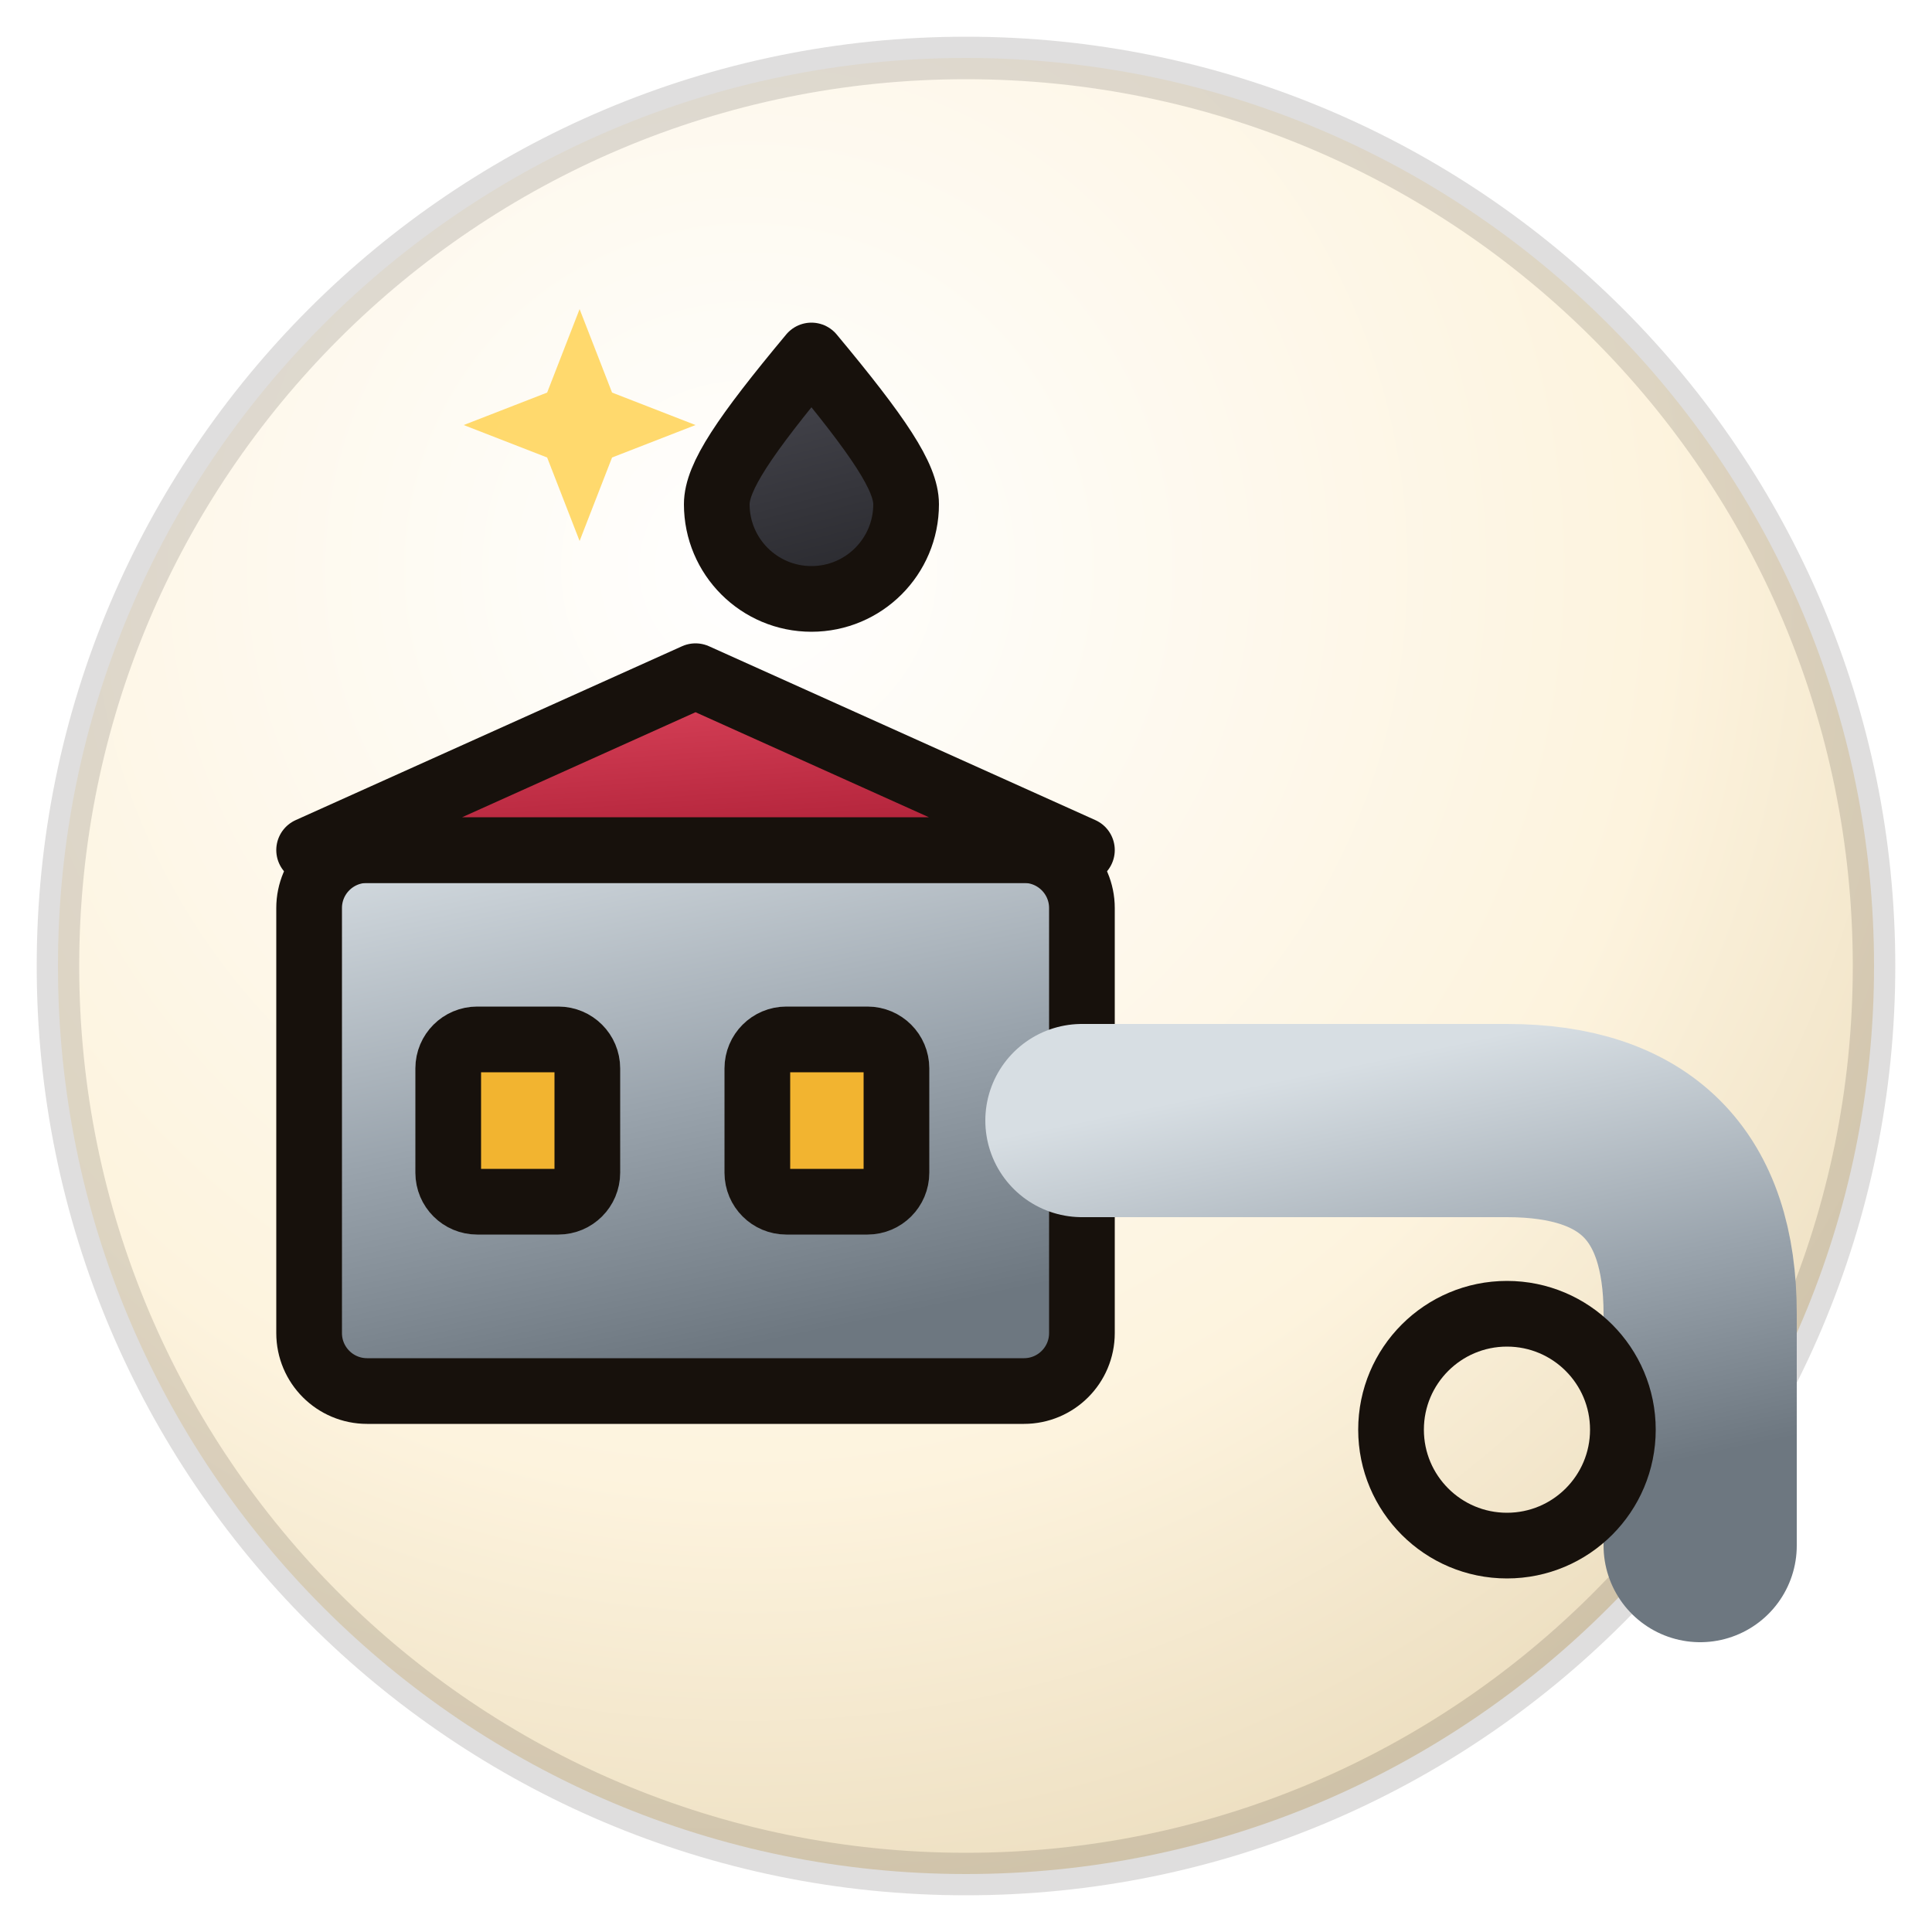
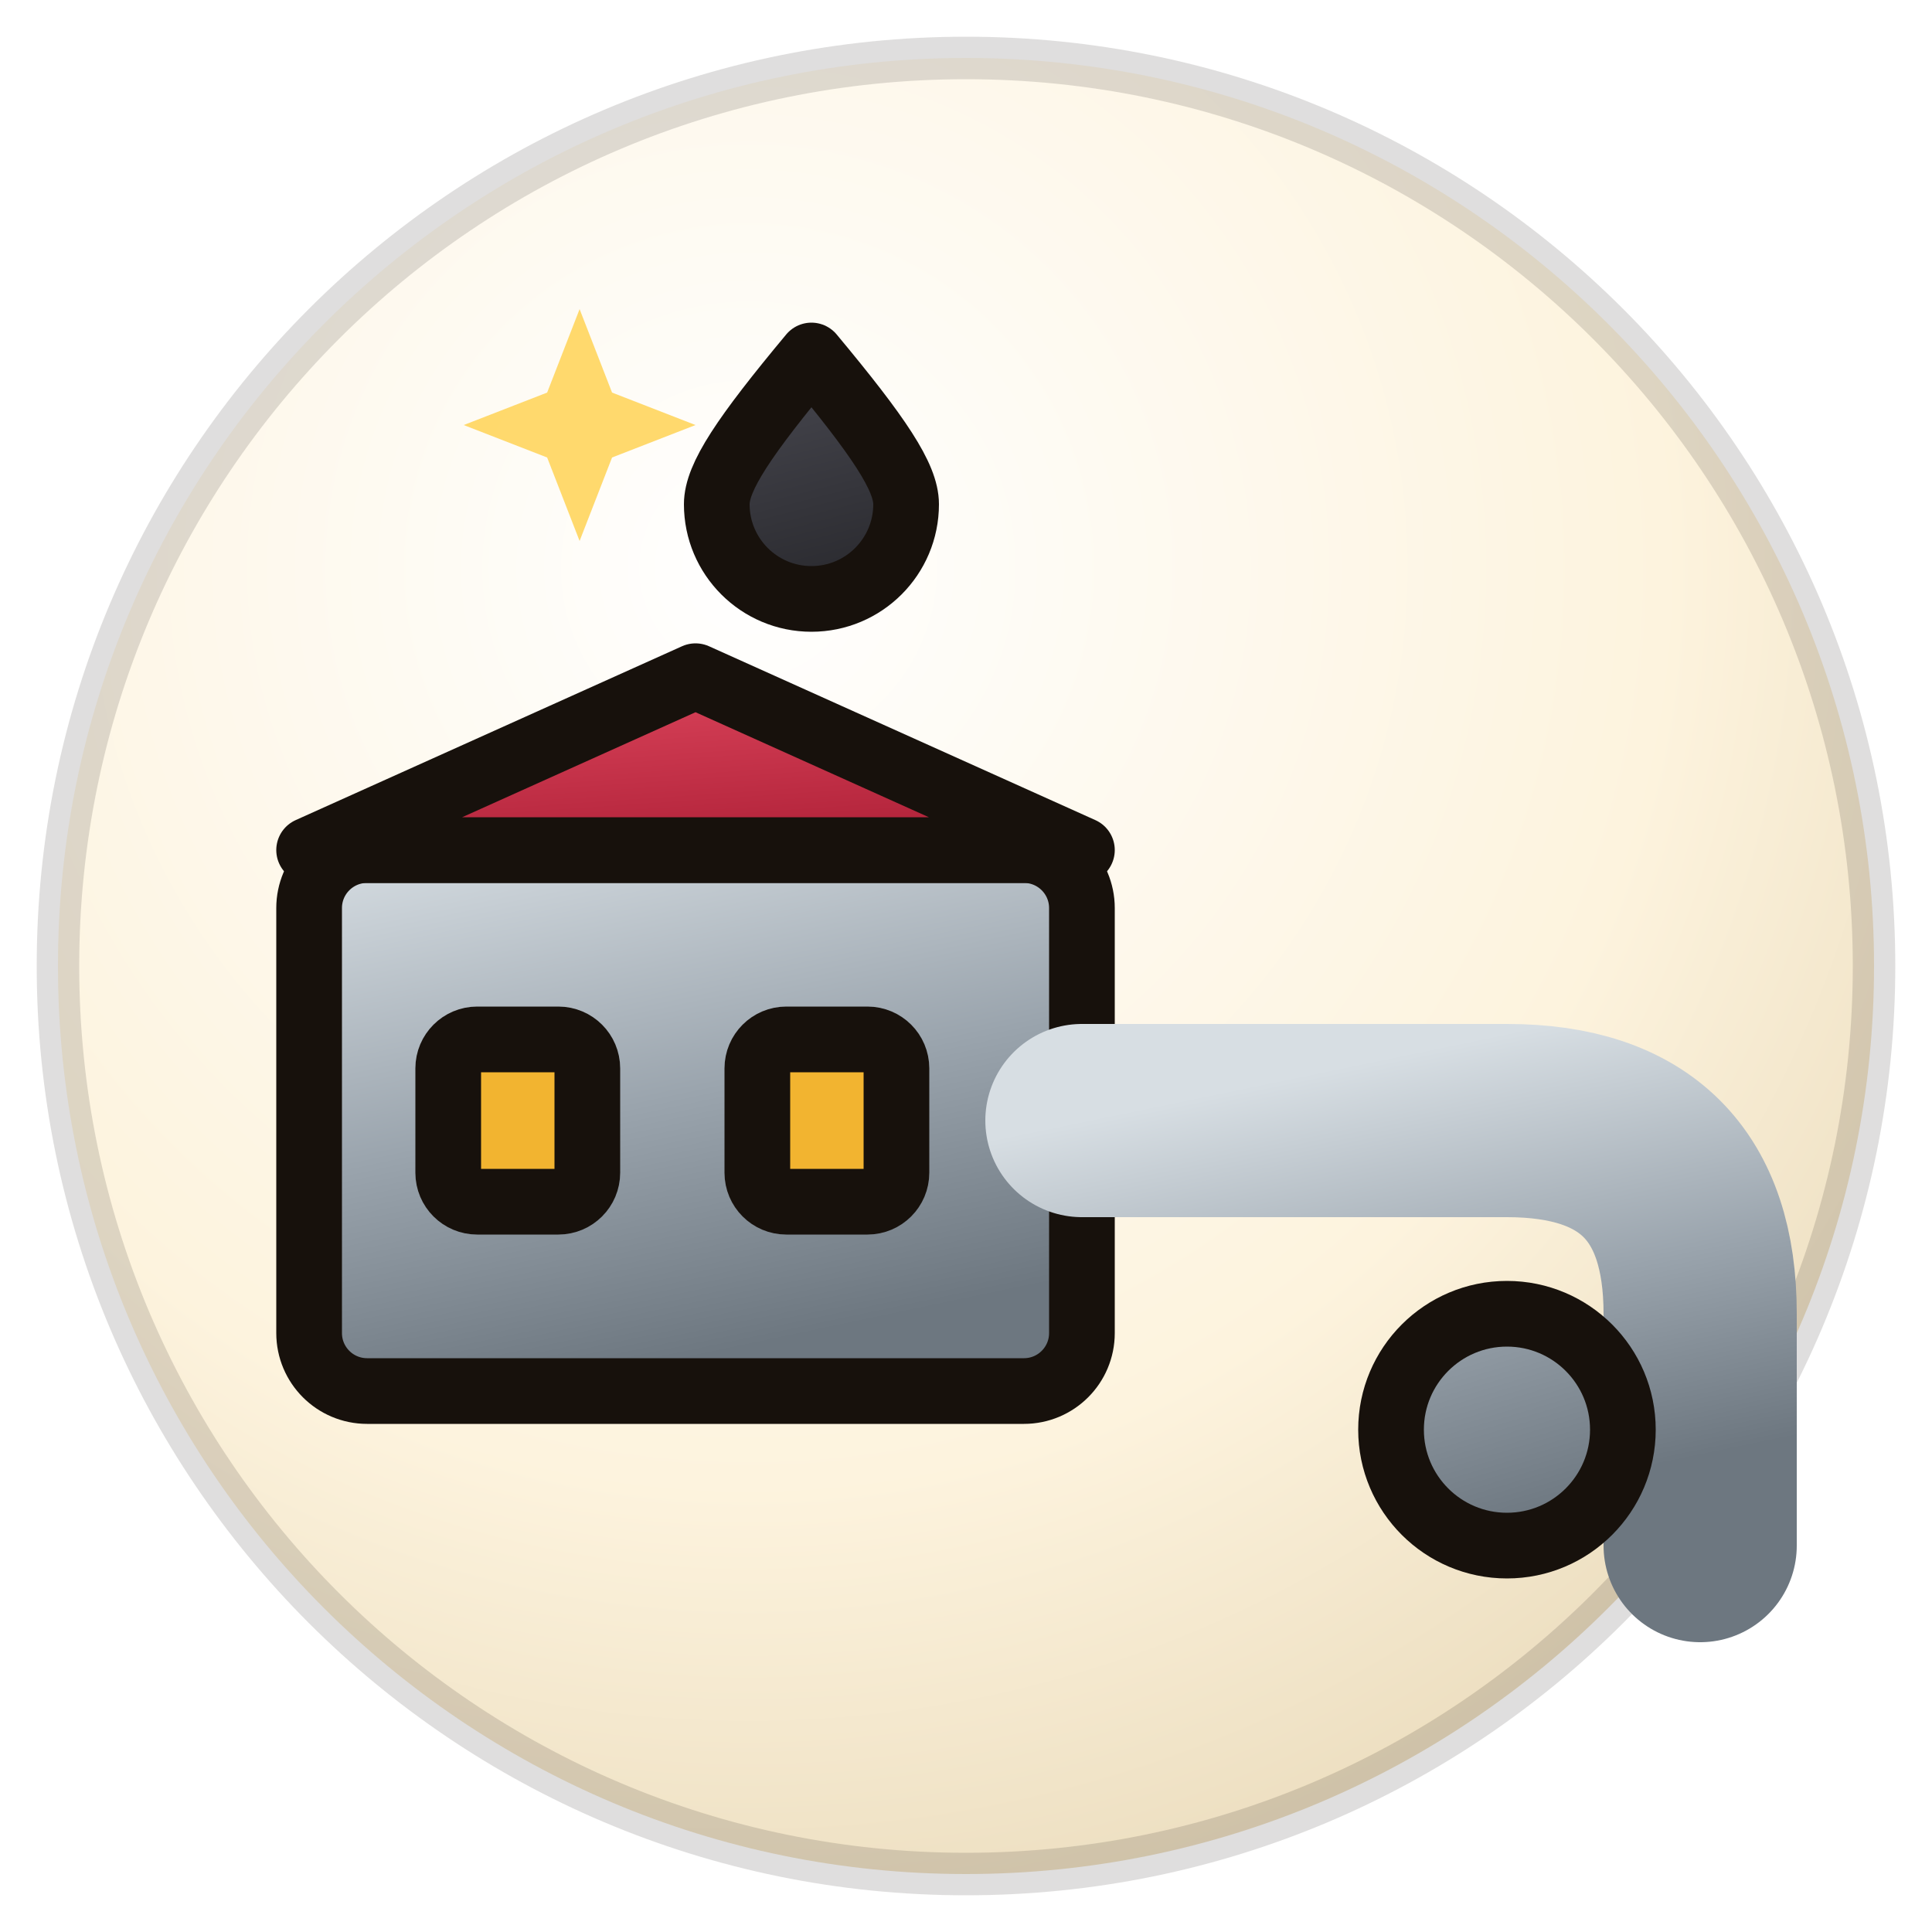
<svg xmlns="http://www.w3.org/2000/svg" viewBox="0 0 100 100" role="img">
  <defs>
    <radialGradient id="soft" cx="38%" cy="28%" r="85%">
      <stop offset="0%" stop-color="#ffffff" stop-opacity="0.98" />
      <stop offset="60%" stop-color="#fdf3dd" stop-opacity="0.98" />
      <stop offset="100%" stop-color="#e6d6b4" stop-opacity="0.98" />
    </radialGradient>
    <linearGradient id="gold" x1="0" y1="0" x2="0.4" y2="1">
      <stop offset="0%" stop-color="#ffd766" />
      <stop offset="55%" stop-color="#f2b430" />
      <stop offset="100%" stop-color="#c8860f" />
    </linearGradient>
    <linearGradient id="green" x1="0" y1="0" x2="0.3" y2="1">
      <stop offset="0%" stop-color="#63d18d" />
      <stop offset="60%" stop-color="#2f9e5f" />
      <stop offset="100%" stop-color="#1d7048" />
    </linearGradient>
    <linearGradient id="oil" x1="0" y1="0" x2="0.2" y2="1">
      <stop offset="0%" stop-color="#4a4a52" />
      <stop offset="100%" stop-color="#2b2b30" />
    </linearGradient>
    <linearGradient id="sky" x1="0" y1="0" x2="0.2" y2="1">
      <stop offset="0%" stop-color="#bfe9ff" />
      <stop offset="100%" stop-color="#6ec6f0" />
    </linearGradient>
    <linearGradient id="crimson" x1="0" y1="0" x2="0.3" y2="1">
      <stop offset="0%" stop-color="#e0485f" />
      <stop offset="100%" stop-color="#b3243b" />
    </linearGradient>
    <linearGradient id="steel" x1="0" y1="0" x2="0.3" y2="1">
      <stop offset="0%" stop-color="#d7dee3" />
      <stop offset="55%" stop-color="#9aa4ad" />
      <stop offset="100%" stop-color="#6d7780" />
    </linearGradient>
    <linearGradient id="purple" x1="0" y1="0" x2="0.3" y2="1">
      <stop offset="0%" stop-color="#a563cc" />
      <stop offset="100%" stop-color="#7b3fa0" />
    </linearGradient>
    <linearGradient id="skin" x1="0" y1="0" x2="0.3" y2="1">
      <stop offset="0%" stop-color="#ffd0ac" />
      <stop offset="100%" stop-color="#f3b98c" />
    </linearGradient>
+     <linearGradient id="steelDark" x1="0" y1="0" x2="0.3" y2="1">
+       <stop offset="0%" stop-color="#9aa4ad" />
+       <stop offset="100%" stop-color="#6d7780" />
+     </linearGradient>
+     <linearGradient id="cream" x1="0" y1="0" x2="0.3" y2="1">
+       <stop offset="0%" stop-color="#ffffff" />
+       <stop offset="100%" stop-color="#fdf3dd" />
+     </linearGradient>
  </defs>
  <circle cx="50" cy="50" r="47" fill="url(#soft)" />
  <circle cx="50" cy="50" r="47" fill="none" stroke="#17110c" stroke-width="2.2" opacity="0.14" />
  <g>
    <rect x="16" y="44" width="40" height="28" rx="3" fill="url(#steel)" stroke="#17110c" stroke-width="3.4" stroke-linejoin="round" stroke-linecap="round" />
    <polygon points="16,44 36,35 56,44" fill="url(#crimson)" stroke="#17110c" stroke-width="3.4" stroke-linejoin="round" stroke-linecap="round" />
    <rect x="23.2" y="53.8" width="7.2" height="8.4" rx="1.5" fill="#f2b430" stroke="#17110c" stroke-width="3.4" stroke-linejoin="round" stroke-linecap="round" />
    <rect x="39.2" y="53.8" width="7.2" height="8.4" rx="1.5" fill="#f2b430" stroke="#17110c" stroke-width="3.4" stroke-linejoin="round" stroke-linecap="round" />
  </g>
  <path d="M56 58h22q10 0 10 10v12" fill="none" stroke="url(#steel)" stroke-width="10" stroke-linecap="round" stroke-linejoin="round" />
  <circle cx="78" cy="74" r="6" fill="url(#steelDark)" stroke="#17110c" stroke-width="3.4" stroke-linejoin="round" stroke-linecap="round" />
  <path d="M42 18.4c3.5 4.2 4.9 6.3 4.9 7.7a4.9 4.9 0 0 1 -9.8 0c0 -1.4 1.4 -3.5 4.9 -7.7Z" fill="url(#oil)" stroke="#17110c" stroke-width="3.4" stroke-linejoin="round" stroke-linecap="round" />
  <path d="M30 16L31.68 20.32L36 22L31.68 23.68L30 28L28.32 23.68L24 22L28.32 20.32Z" fill="#ffd766" opacity="0.95" />
</svg>
